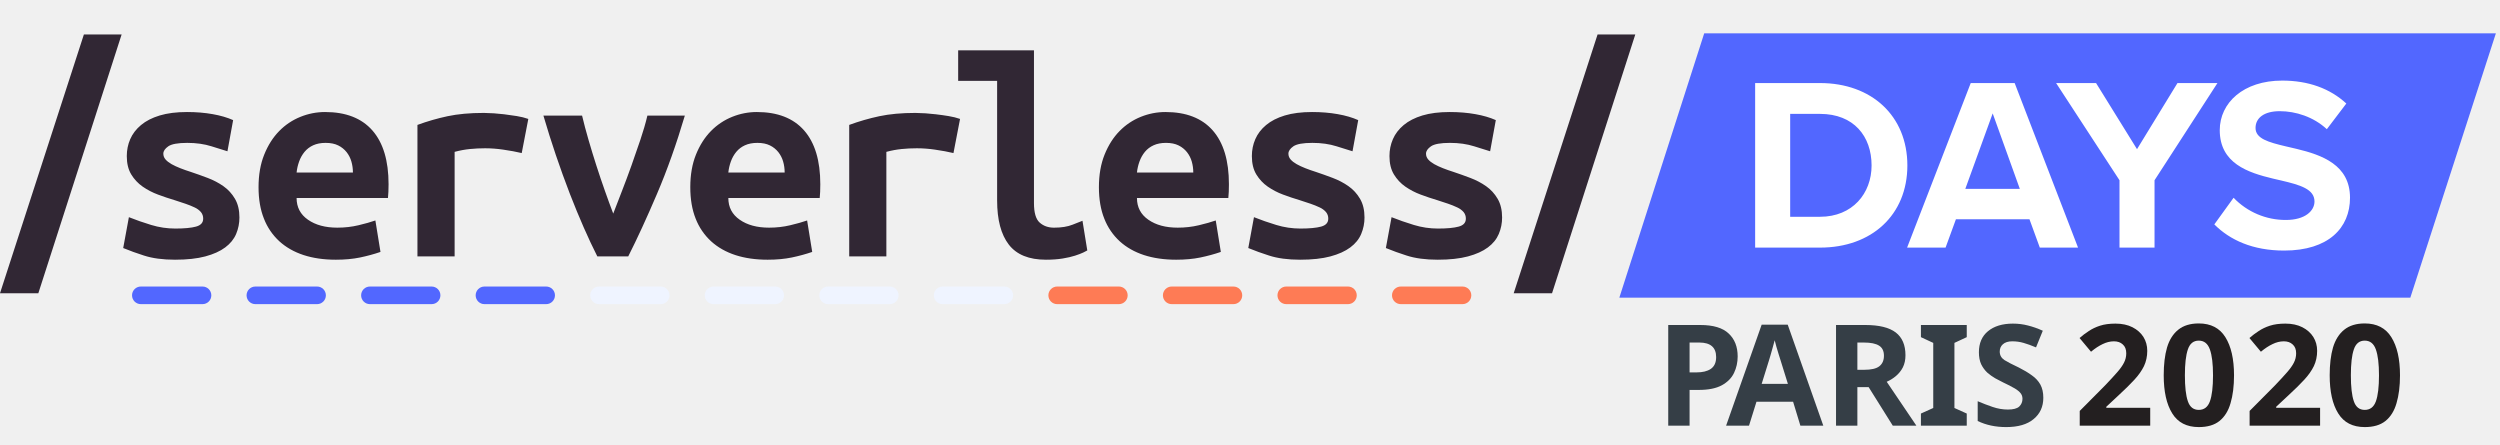
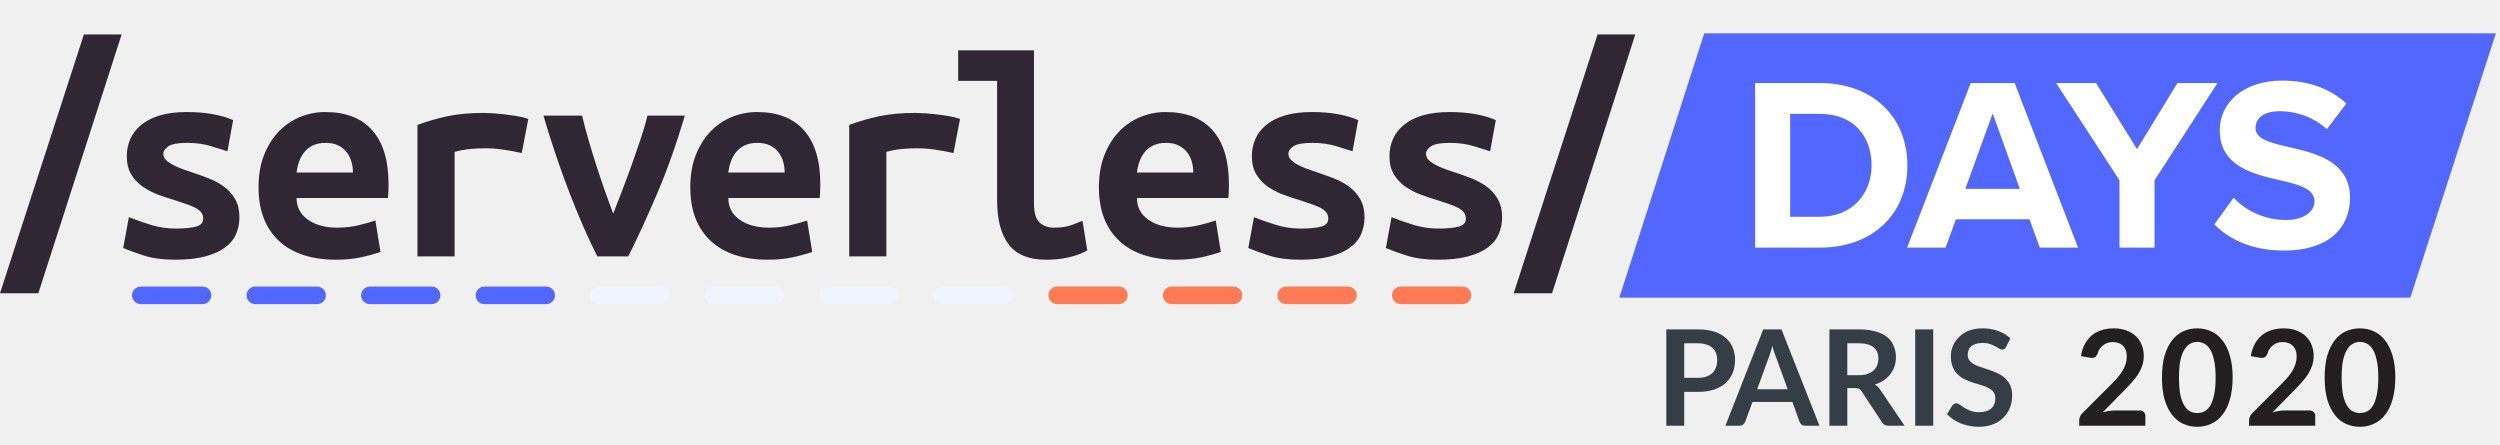
<svg xmlns="http://www.w3.org/2000/svg" width="225" height="40" viewBox="0 0 225 40">
  <g fill="none" fill-rule="evenodd">
    <path fill="#312734" d="M10.947 3.1L3.45 26.393H0L7.551 3.099h3.396zm136.23 0l-7.494 23.294h-3.451l7.55-23.294h3.396zM16.83 10.082c.827 0 1.595.064 2.305.19.71.125 1.326.305 1.847.538l-.512 2.805a72.04 72.04 0 0 1-1.429-.446c-.647-.206-1.375-.31-2.184-.31-.845 0-1.415.104-1.712.31-.296.207-.445.428-.445.66 0 .2.068.374.202.527.135.153.315.292.54.418.224.126.485.247.782.364.296.117.615.23.957.337.485.162.988.341 1.51.539.52.198.993.445 1.415.742.422.296.769.673 1.038 1.132.27.458.404 1.02.404 1.685 0 .522-.098 1.016-.296 1.483-.198.468-.526.872-.984 1.213-.458.342-1.056.611-1.793.809-.738.197-1.645.296-2.723.296-1.097 0-2.032-.125-2.804-.377a23.939 23.939 0 0 1-1.86-.674l.512-2.777c.629.252 1.298.485 2.008.701a7.43 7.43 0 0 0 2.17.323c.81 0 1.43-.058 1.861-.175.431-.117.647-.354.647-.714a.897.897 0 0 0-.202-.594 1.674 1.674 0 0 0-.566-.417 7.695 7.695 0 0 0-.836-.337 41.653 41.653 0 0 0-.984-.324c-.485-.144-.98-.31-1.483-.498a6.212 6.212 0 0 1-1.375-.715 3.613 3.613 0 0 1-1.025-1.092c-.27-.44-.404-.993-.404-1.658 0-.539.103-1.047.31-1.523.206-.477.53-.9.97-1.268.44-.368 1.002-.656 1.686-.863.683-.206 1.5-.31 2.453-.31zm12.425 0c1.869 0 3.289.553 4.26 1.658.97 1.106 1.456 2.72 1.456 4.84 0 .216-.005.44-.014.674-.01.234-.023.423-.04.566h-8.224c0 .827.341 1.48 1.025 1.955.683.477 1.564.714 2.642.714.665 0 1.298-.072 1.901-.216.602-.143 1.11-.287 1.523-.431l.459 2.831c-.576.199-1.187.364-1.834.5-.647.134-1.375.201-2.184.201-1.078 0-2.045-.14-2.898-.417-.854-.28-1.582-.693-2.184-1.24a5.435 5.435 0 0 1-1.388-2.037c-.324-.808-.486-1.752-.486-2.83 0-1.114.17-2.094.513-2.94.34-.844.79-1.55 1.347-2.116a5.571 5.571 0 0 1 1.915-1.28 5.904 5.904 0 0 1 2.21-.432zm38.856 0c1.87 0 3.29.553 4.26 1.658.971 1.106 1.456 2.72 1.456 4.84 0 .216-.004.44-.013.674-.01.234-.023.423-.04.566h-8.224c0 .827.34 1.48 1.025 1.955.682.477 1.563.714 2.642.714.664 0 1.298-.072 1.901-.216.602-.143 1.11-.287 1.523-.431l.458 2.831c-.575.199-1.186.364-1.833.5-.647.134-1.375.201-2.184.201-1.079 0-2.045-.14-2.899-.417-.853-.28-1.581-.693-2.183-1.24a5.442 5.442 0 0 1-1.39-2.037c-.323-.808-.484-1.752-.484-2.83 0-1.114.17-2.094.512-2.94.341-.844.791-1.55 1.348-2.116a5.571 5.571 0 0 1 1.914-1.28 5.904 5.904 0 0 1 2.211-.432zm24.946-5.554v13.75c0 .864.17 1.448.512 1.753.341.306.773.459 1.294.459.665 0 1.222-.09 1.672-.27.449-.18.745-.296.889-.35l.432 2.669a3.488 3.488 0 0 1-.364.189c-.189.09-.436.184-.742.282-.306.1-.678.185-1.118.257-.441.071-.94.107-1.497.107-1.528 0-2.642-.453-3.343-1.361-.701-.908-1.051-2.233-1.051-3.977V7.278h-3.506v-2.75h6.822zm11.83 5.554c1.87 0 3.29.553 4.26 1.658.971 1.106 1.456 2.72 1.456 4.84 0 .216-.004.44-.013.674-.01.234-.023.423-.04.566h-8.224c0 .827.341 1.48 1.025 1.955.682.477 1.564.714 2.642.714.665 0 1.298-.072 1.9-.216.603-.143 1.11-.287 1.524-.431l.458 2.831c-.575.199-1.186.364-1.833.5-.647.134-1.375.201-2.184.201-1.079 0-2.045-.14-2.899-.417-.853-.28-1.581-.693-2.183-1.24a5.435 5.435 0 0 1-1.389-2.037c-.324-.808-.485-1.752-.485-2.83 0-1.114.17-2.094.512-2.94.341-.844.79-1.55 1.348-2.116a5.564 5.564 0 0 1 1.914-1.28 5.904 5.904 0 0 1 2.211-.432zm13.201 0c.826 0 1.594.064 2.304.19.71.125 1.326.305 1.847.538l-.512 2.805c-.306-.09-.782-.239-1.429-.446-.647-.206-1.375-.31-2.184-.31-.845 0-1.415.104-1.712.31-.296.207-.445.428-.445.66 0 .2.068.374.202.527.135.153.315.292.54.418.224.126.485.247.781.364.297.117.616.23.958.337.485.162.987.341 1.51.539.52.198.993.445 1.415.742.422.296.768.673 1.038 1.132.27.458.404 1.02.404 1.685a3.75 3.75 0 0 1-.297 1.483c-.197.468-.524.872-.983 1.213-.458.342-1.056.611-1.793.809-.738.197-1.644.296-2.723.296-1.097 0-2.032-.125-2.804-.377a23.839 23.839 0 0 1-1.86-.674l.512-2.777c.629.252 1.298.485 2.008.701a7.43 7.43 0 0 0 2.17.323c.81 0 1.43-.058 1.861-.175.431-.117.648-.354.648-.714a.897.897 0 0 0-.203-.594 1.676 1.676 0 0 0-.566-.417 7.706 7.706 0 0 0-.836-.337 40.138 40.138 0 0 0-.984-.324c-.485-.144-.98-.31-1.484-.498a6.204 6.204 0 0 1-1.374-.715 3.603 3.603 0 0 1-1.025-1.092c-.269-.44-.404-.993-.404-1.658 0-.539.103-1.047.31-1.523.207-.477.53-.9.97-1.268.441-.368 1.002-.656 1.685-.863.684-.206 1.501-.31 2.455-.31zm12.383 0c.827 0 1.595.064 2.305.19.71.125 1.325.305 1.847.538l-.512 2.805a71.83 71.83 0 0 1-1.43-.446c-.647-.206-1.374-.31-2.184-.31-.844 0-1.414.104-1.711.31-.296.207-.445.428-.445.66 0 .2.067.374.202.527.135.153.314.292.54.418.224.126.484.247.781.364.296.117.616.23.957.337.486.162.988.341 1.51.539.521.198.993.445 1.416.742.422.296.768.673 1.037 1.132.27.458.405 1.02.405 1.685a3.75 3.75 0 0 1-.297 1.483c-.197.468-.525.872-.983 1.213-.458.342-1.057.611-1.794.809-.737.197-1.644.296-2.723.296-1.096 0-2.03-.125-2.804-.377a23.839 23.839 0 0 1-1.86-.674l.512-2.777c.63.252 1.299.485 2.009.701.71.216 1.433.323 2.17.323.809 0 1.43-.058 1.86-.175.432-.117.648-.354.648-.714a.897.897 0 0 0-.202-.594 1.676 1.676 0 0 0-.567-.417 7.654 7.654 0 0 0-.835-.337 40.192 40.192 0 0 0-.985-.324c-.485-.144-.98-.31-1.483-.498a6.208 6.208 0 0 1-1.374-.715 3.609 3.609 0 0 1-1.025-1.092c-.27-.44-.404-.993-.404-1.658 0-.539.103-1.047.31-1.523.206-.477.53-.9.97-1.268.44-.368 1.002-.656 1.685-.863.683-.206 1.5-.31 2.454-.31zm-86.94.08a16.964 16.964 0 0 1 1.833.122c.378.045.76.1 1.146.162.386.064.732.148 1.038.257l-.593 3.073a11.541 11.541 0 0 0-.768-.162 28.38 28.38 0 0 0-.904-.148 11.41 11.41 0 0 0-1.618-.121c-.467 0-.925.022-1.374.067-.45.045-.908.13-1.375.256v9.41H37.57V11.242a19.93 19.93 0 0 1 2.71-.783c.926-.197 2.009-.296 3.249-.296zm8.856.244c.162.683.354 1.411.58 2.184a84.12 84.12 0 0 0 1.483 4.61c.26.737.508 1.412.741 2.023.234-.611.495-1.286.782-2.023.288-.737.57-1.496.85-2.278.278-.782.547-1.56.808-2.332.26-.773.472-1.5.634-2.184h3.37c-.755 2.553-1.59 4.903-2.508 7.05-.916 2.149-1.779 4.023-2.587 5.622H53.76c-.809-1.6-1.631-3.473-2.467-5.622a89.935 89.935 0 0 1-2.386-7.05h3.478zm30-.243a16.964 16.964 0 0 1 1.834.122c.378.044.76.098 1.146.161.386.064.732.148 1.038.257l-.593 3.073a11.541 11.541 0 0 0-.768-.162 28.38 28.38 0 0 0-.904-.148 11.41 11.41 0 0 0-1.618-.121c-.467 0-.925.022-1.374.067-.45.045-.909.13-1.375.256v9.41h-3.344V11.242a19.93 19.93 0 0 1 2.71-.783c.926-.197 2.009-.296 3.249-.296zm-53.078 2.696c-.432 0-.805.072-1.12.216a2.162 2.162 0 0 0-.781.593 2.89 2.89 0 0 0-.485.863 4.194 4.194 0 0 0-.23.998h5.07c0-.342-.046-.67-.136-.985a2.456 2.456 0 0 0-.431-.85 2.194 2.194 0 0 0-.755-.605c-.306-.153-.683-.23-1.132-.23zm38.856 0c-.431 0-.805.072-1.12.216a2.162 2.162 0 0 0-.78.593 2.89 2.89 0 0 0-.486.863 4.194 4.194 0 0 0-.23.998h5.07c0-.342-.045-.67-.135-.985a2.456 2.456 0 0 0-.432-.85 2.198 2.198 0 0 0-.754-.605c-.306-.153-.684-.23-1.133-.23zm36.776 0c-.431 0-.805.072-1.119.216a2.16 2.16 0 0 0-.782.593c-.206.252-.368.54-.485.863a4.194 4.194 0 0 0-.23.998h5.07c0-.342-.045-.67-.135-.985a2.456 2.456 0 0 0-.432-.85 2.194 2.194 0 0 0-.754-.605c-.306-.153-.684-.23-1.133-.23z" />
    <path fill="#5267FF" d="M18.226 25.787a.793.793 0 1 1 0 1.586h-5.55a.793.793 0 1 1 0-1.586h5.55zm10.31 0a.793.793 0 1 1 0 1.586h-5.552a.793.793 0 1 1 0-1.586h5.551zm10.308 0a.793.793 0 1 1 0 1.586h-5.55a.793.793 0 1 1 0-1.586h5.55zm10.31 0a.793.793 0 0 1 0 1.586h-5.552a.792.792 0 1 1 0-1.586h5.551z" />
    <path fill="#EFF4FF" d="M59.462 25.787a.793.793 0 1 1 0 1.586H53.91a.793.793 0 1 1 0-1.586h5.55zm10.309 0a.793.793 0 1 1 0 1.586H64.22a.793.793 0 1 1 0-1.586h5.55zm10.309 0a.792.792 0 1 1 0 1.586h-5.551a.793.793 0 1 1 0-1.586h5.55zm10.308 0a.793.793 0 1 1 0 1.586h-5.55a.793.793 0 1 1 0-1.586h5.55z" />
    <path fill="#FE7B55" d="M100.697 25.787a.793.793 0 1 1 0 1.586h-5.55a.793.793 0 1 1 0-1.586h5.55zm10.31 0a.793.793 0 1 1 0 1.586h-5.552a.793.793 0 1 1 0-1.586h5.551zm10.308 0a.792.792 0 1 1 0 1.586h-5.55a.792.792 0 1 1 0-1.586h5.55zm10.309 0a.792.792 0 1 1 0 1.586h-5.551a.792.792 0 1 1 0-1.586h5.55z" />
    <path fill="#5267FF" d="M145.74 26.79L153.379 3h71.25l-7.7 23.79z" />
    <path fill="#FFF" d="M205.396 7.253c2.353 0 4.307.71 5.773 2.064l-1.754 2.31c-1.199-1.11-2.798-1.621-4.242-1.621-1.42 0-2.175.621-2.175 1.51 0 .957 1.141 1.283 2.741 1.66l.942.22c2.29.551 4.82 1.438 4.82 4.403 0 2.709-1.93 4.752-5.927 4.752-2.842 0-4.885-.955-6.285-2.354l1.733-2.398a6.491 6.491 0 0 0 4.707 1.998c1.732 0 2.575-.82 2.575-1.665 0-1.11-1.288-1.488-2.997-1.887l-.724-.168c-2.274-.542-4.805-1.376-4.805-4.361 0-2.465 2.132-4.463 5.618-4.463zm-41.593.222c4.64 0 7.86 2.953 7.86 7.416 0 4.462-3.22 7.394-7.86 7.394h-5.84V7.475h5.84zm17.516 0l5.705 14.81h-3.441l-.932-2.554h-6.617l-.933 2.554h-3.463l5.728-14.81h3.953zm7.326 0l3.686 5.95 3.642-5.95h3.597l-5.662 8.748v6.062h-3.153v-6.062l-5.706-8.748h3.596zm-24.843 2.775h-2.686v9.26h2.686c2.931 0 4.64-2.11 4.64-4.62 0-2.62-1.598-4.64-4.64-4.64zm15.54-.044L176.877 17h4.908l-2.443-6.794z" />
-     <text fill="#353E46" font-family="ProximaNova-Bold, Proxima Nova" font-size="12.688" font-weight="bold" letter-spacing="-.63">
+     <text fill="#353E46" font-family="Lato-Bold, Lato" font-size="12px" font-weight="bold" letter-spacing="-.63">
      <tspan x="149" y="38.315">P</tspan>
      <tspan x="155.349" y="38.315" letter-spacing="-.001">ARIS</tspan>
    </text>
-     <text fill="#231F20" font-family="ProximaNova-Bold, Proxima Nova" font-size="12.688" font-weight="bold" letter-spacing="-.004">
+     <text fill="#231F20" font-family="Lato-Bold, Lato" font-size="12px" font-weight="bold" letter-spacing="-.004">
      <tspan x="186.675" y="38.315">2</tspan>
      <tspan x="194.283" y="38.315" letter-spacing="-.185">0</tspan>
      <tspan x="201.964" y="38.315">20</tspan>
    </text>
  </g>
</svg>
